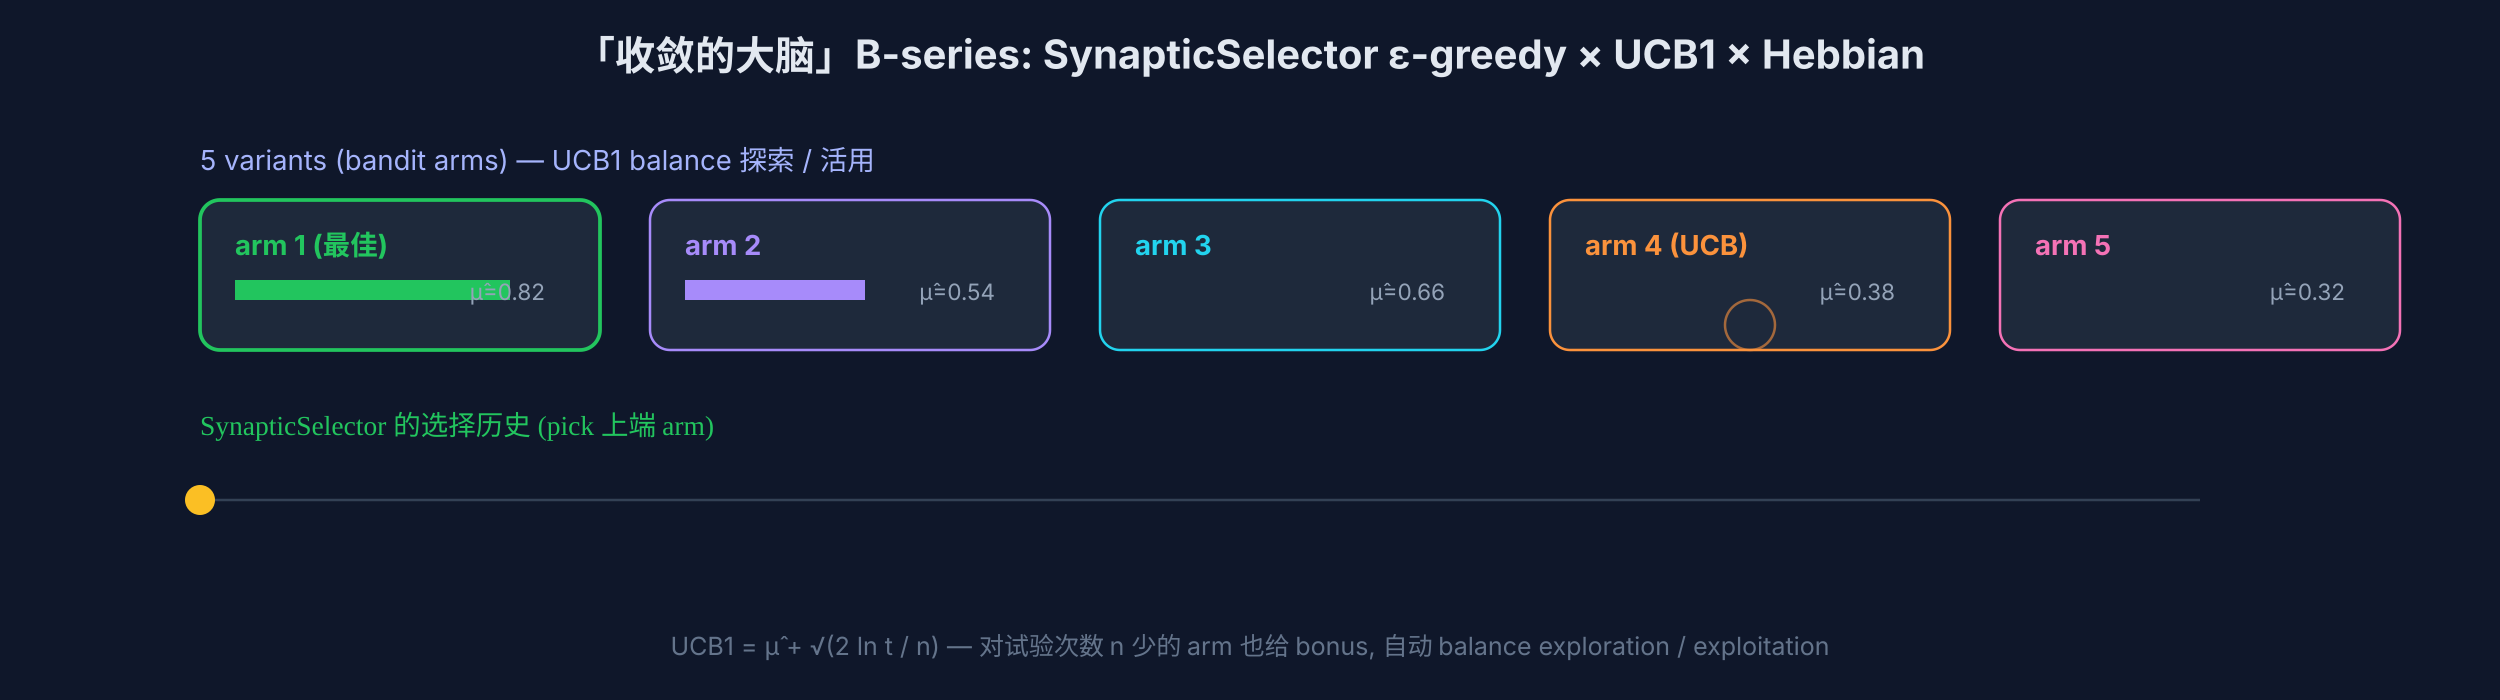
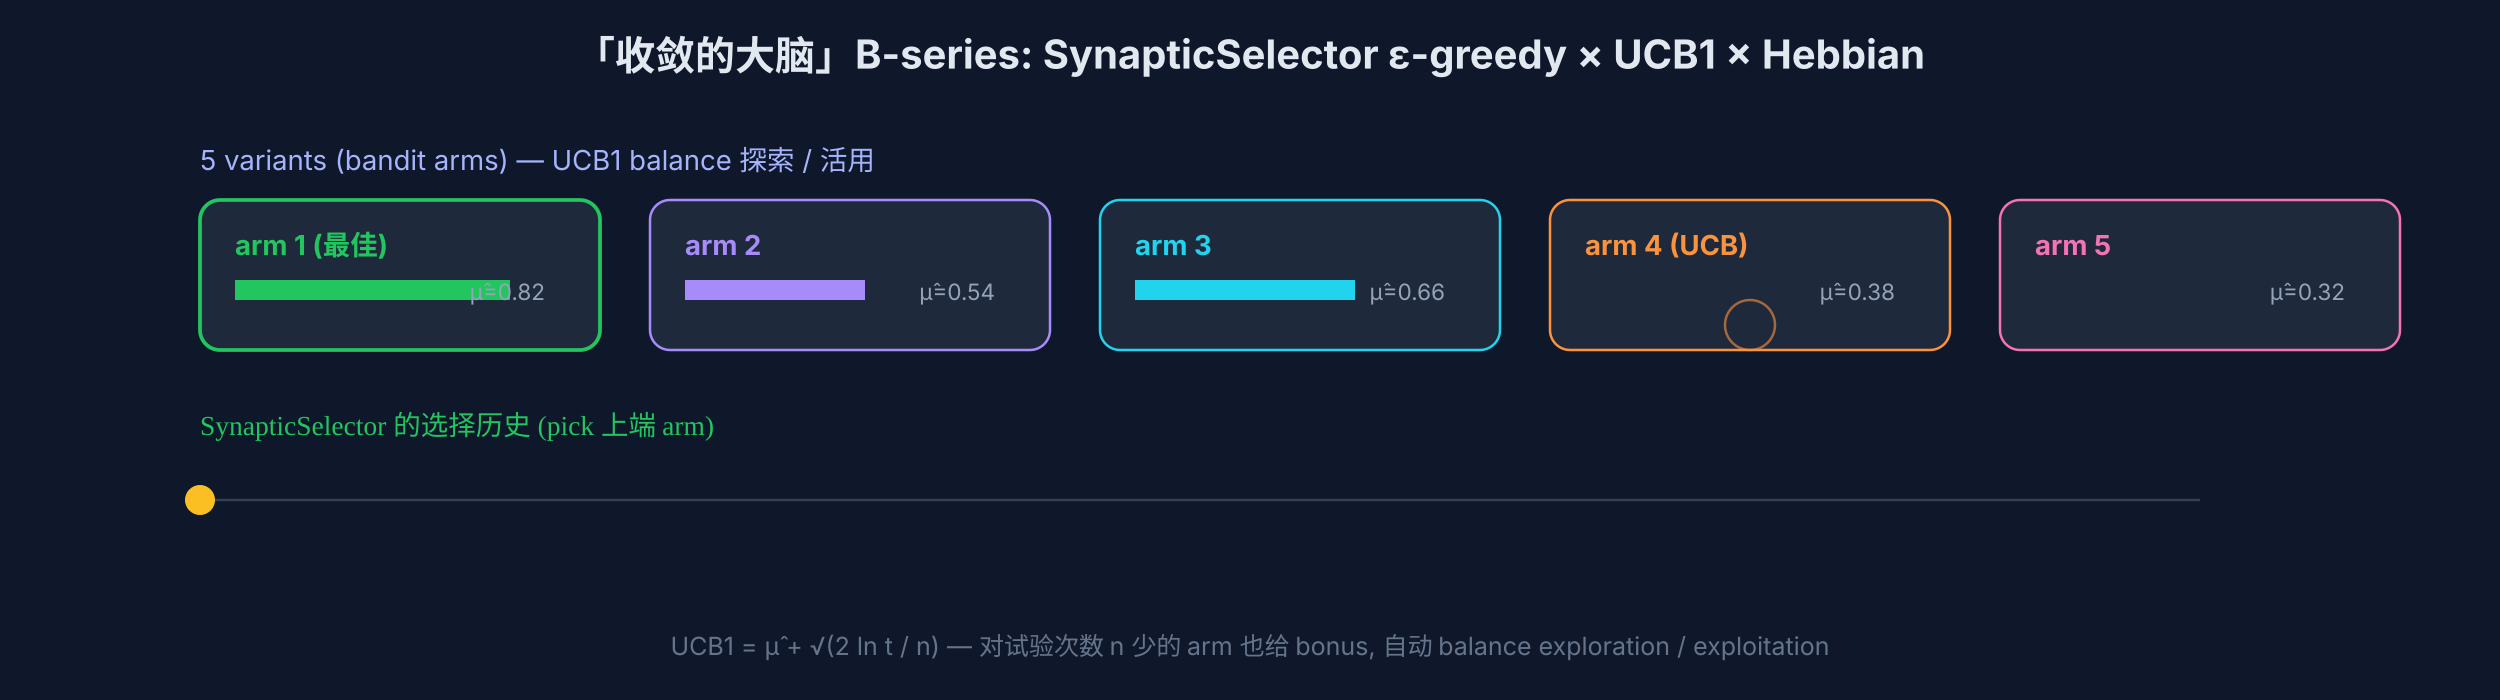
<svg xmlns="http://www.w3.org/2000/svg" viewBox="0 0 1000 280" role="img" aria-label="#24-04 theme: B-series 收敛型优化 ε-greedy bandit + UCB1" style="width:100%;height:auto;max-width:1200px">
  <rect width="1000" height="280" fill="#0f172a" />
  <text x="500" y="28" font-family="-apple-system,sans-serif" font-size="16" font-weight="700" fill="#e2e8f0" text-anchor="middle">「收敛的大脑」B-series: SynapticSelector ε-greedy × UCB1 × Hebbian</text>
  <g transform="translate(80, 80)" font-family="-apple-system,sans-serif">
    <text x="0" y="-12" font-size="11" fill="#a5b4fc">5 variants (bandit arms) — UCB1 balance 探索 / 活用</text>
    <g>
      <g transform="translate(0, 0)">
        <rect width="160" height="60" rx="8" fill="#1e293b" stroke="#22c55e" stroke-width="1.5" />
        <text x="14" y="22" font-size="11" fill="#22c55e" font-weight="700">arm 1 (最佳)</text>
        <rect x="14" y="32" width="110" height="8" fill="#22c55e">
          <animate attributeName="width" values="0;110;110" keyTimes="0;0.5;1" dur="3s" repeatCount="indefinite" />
        </rect>
        <text x="138" y="40" font-size="9" fill="#94a3b8" text-anchor="end">μ̂=0.82</text>
      </g>
      <g transform="translate(180, 0)">
        <rect width="160" height="60" rx="8" fill="#1e293b" stroke="#a78bfa" />
        <text x="14" y="22" font-size="11" fill="#a78bfa" font-weight="700">arm 2</text>
        <rect x="14" y="32" width="72" height="8" fill="#a78bfa">
          <animate attributeName="width" values="0;72;72" keyTimes="0;0.5;1" dur="3s" begin="0.4s" repeatCount="indefinite" />
        </rect>
        <text x="138" y="40" font-size="9" fill="#94a3b8" text-anchor="end">μ̂=0.54</text>
      </g>
      <g transform="translate(360, 0)">
        <rect width="160" height="60" rx="8" fill="#1e293b" stroke="#22d3ee" />
        <text x="14" y="22" font-size="11" fill="#22d3ee" font-weight="700">arm 3</text>
-         <rect x="14" y="32" width="0" height="8" fill="#22d3ee">
+         <rect x="14" y="32" width="88" height="8" fill="#22d3ee">
          <animate attributeName="width" values="0;88;88" keyTimes="0;0.5;1" dur="3s" begin="0.8s" repeatCount="indefinite" />
        </rect>
        <text x="138" y="40" font-size="9" fill="#94a3b8" text-anchor="end">μ̂=0.66</text>
      </g>
      <g transform="translate(540, 0)">
        <rect width="160" height="60" rx="8" fill="#1e293b" stroke="#fb923c" />
        <text x="14" y="22" font-size="11" fill="#fb923c" font-weight="700">arm 4 (UCB)</text>
        <rect x="14" y="32" width="0" height="8" fill="#fb923c">
          <animate attributeName="width" values="0;50;50" keyTimes="0;0.5;1" dur="3s" begin="1.2s" repeatCount="indefinite" />
        </rect>
        <text x="138" y="40" font-size="9" fill="#94a3b8" text-anchor="end">μ̂=0.38</text>
        <circle cx="80" cy="50" r="10" fill="none" stroke="#fb923c" stroke-width="1" opacity="0.6">
          <animate attributeName="r" values="6;14;6" dur="2s" repeatCount="indefinite" />
          <animate attributeName="opacity" values="0.6;0;0.6" dur="2s" repeatCount="indefinite" />
        </circle>
      </g>
      <g transform="translate(720, 0)">
        <rect width="160" height="60" rx="8" fill="#1e293b" stroke="#f472b6" />
        <text x="14" y="22" font-size="11" fill="#f472b6" font-weight="700">arm 5</text>
        <rect x="14" y="32" width="0" height="8" fill="#f472b6">
          <animate attributeName="width" values="0;42;42" keyTimes="0;0.5;1" dur="3s" begin="1.6s" repeatCount="indefinite" />
        </rect>
        <text x="138" y="40" font-size="9" fill="#94a3b8" text-anchor="end">μ̂=0.32</text>
      </g>
    </g>
  </g>
  <g transform="translate(80, 180)">
    <text x="0" y="-6" font-size="11" fill="#22c55e">SynapticSelector 的选择历史 (pick 上端 arm)</text>
    <g>
      <line x1="0" y1="20" x2="800" y2="20" stroke="#334155" />
      <circle cy="20" r="6" fill="#fbbf24">
        <animate attributeName="cx" values="40;220;400;580;760;40" dur="6s" repeatCount="indefinite" />
      </circle>
    </g>
  </g>
  <text x="500" y="262" font-family="-apple-system,sans-serif" font-size="10" fill="#64748b" text-anchor="middle">UCB1 = μ̂ + √(2 ln t / n) — 对试验次数 n 少的 arm 也给 bonus, 自动 balance exploration / exploitation</text>
</svg>
